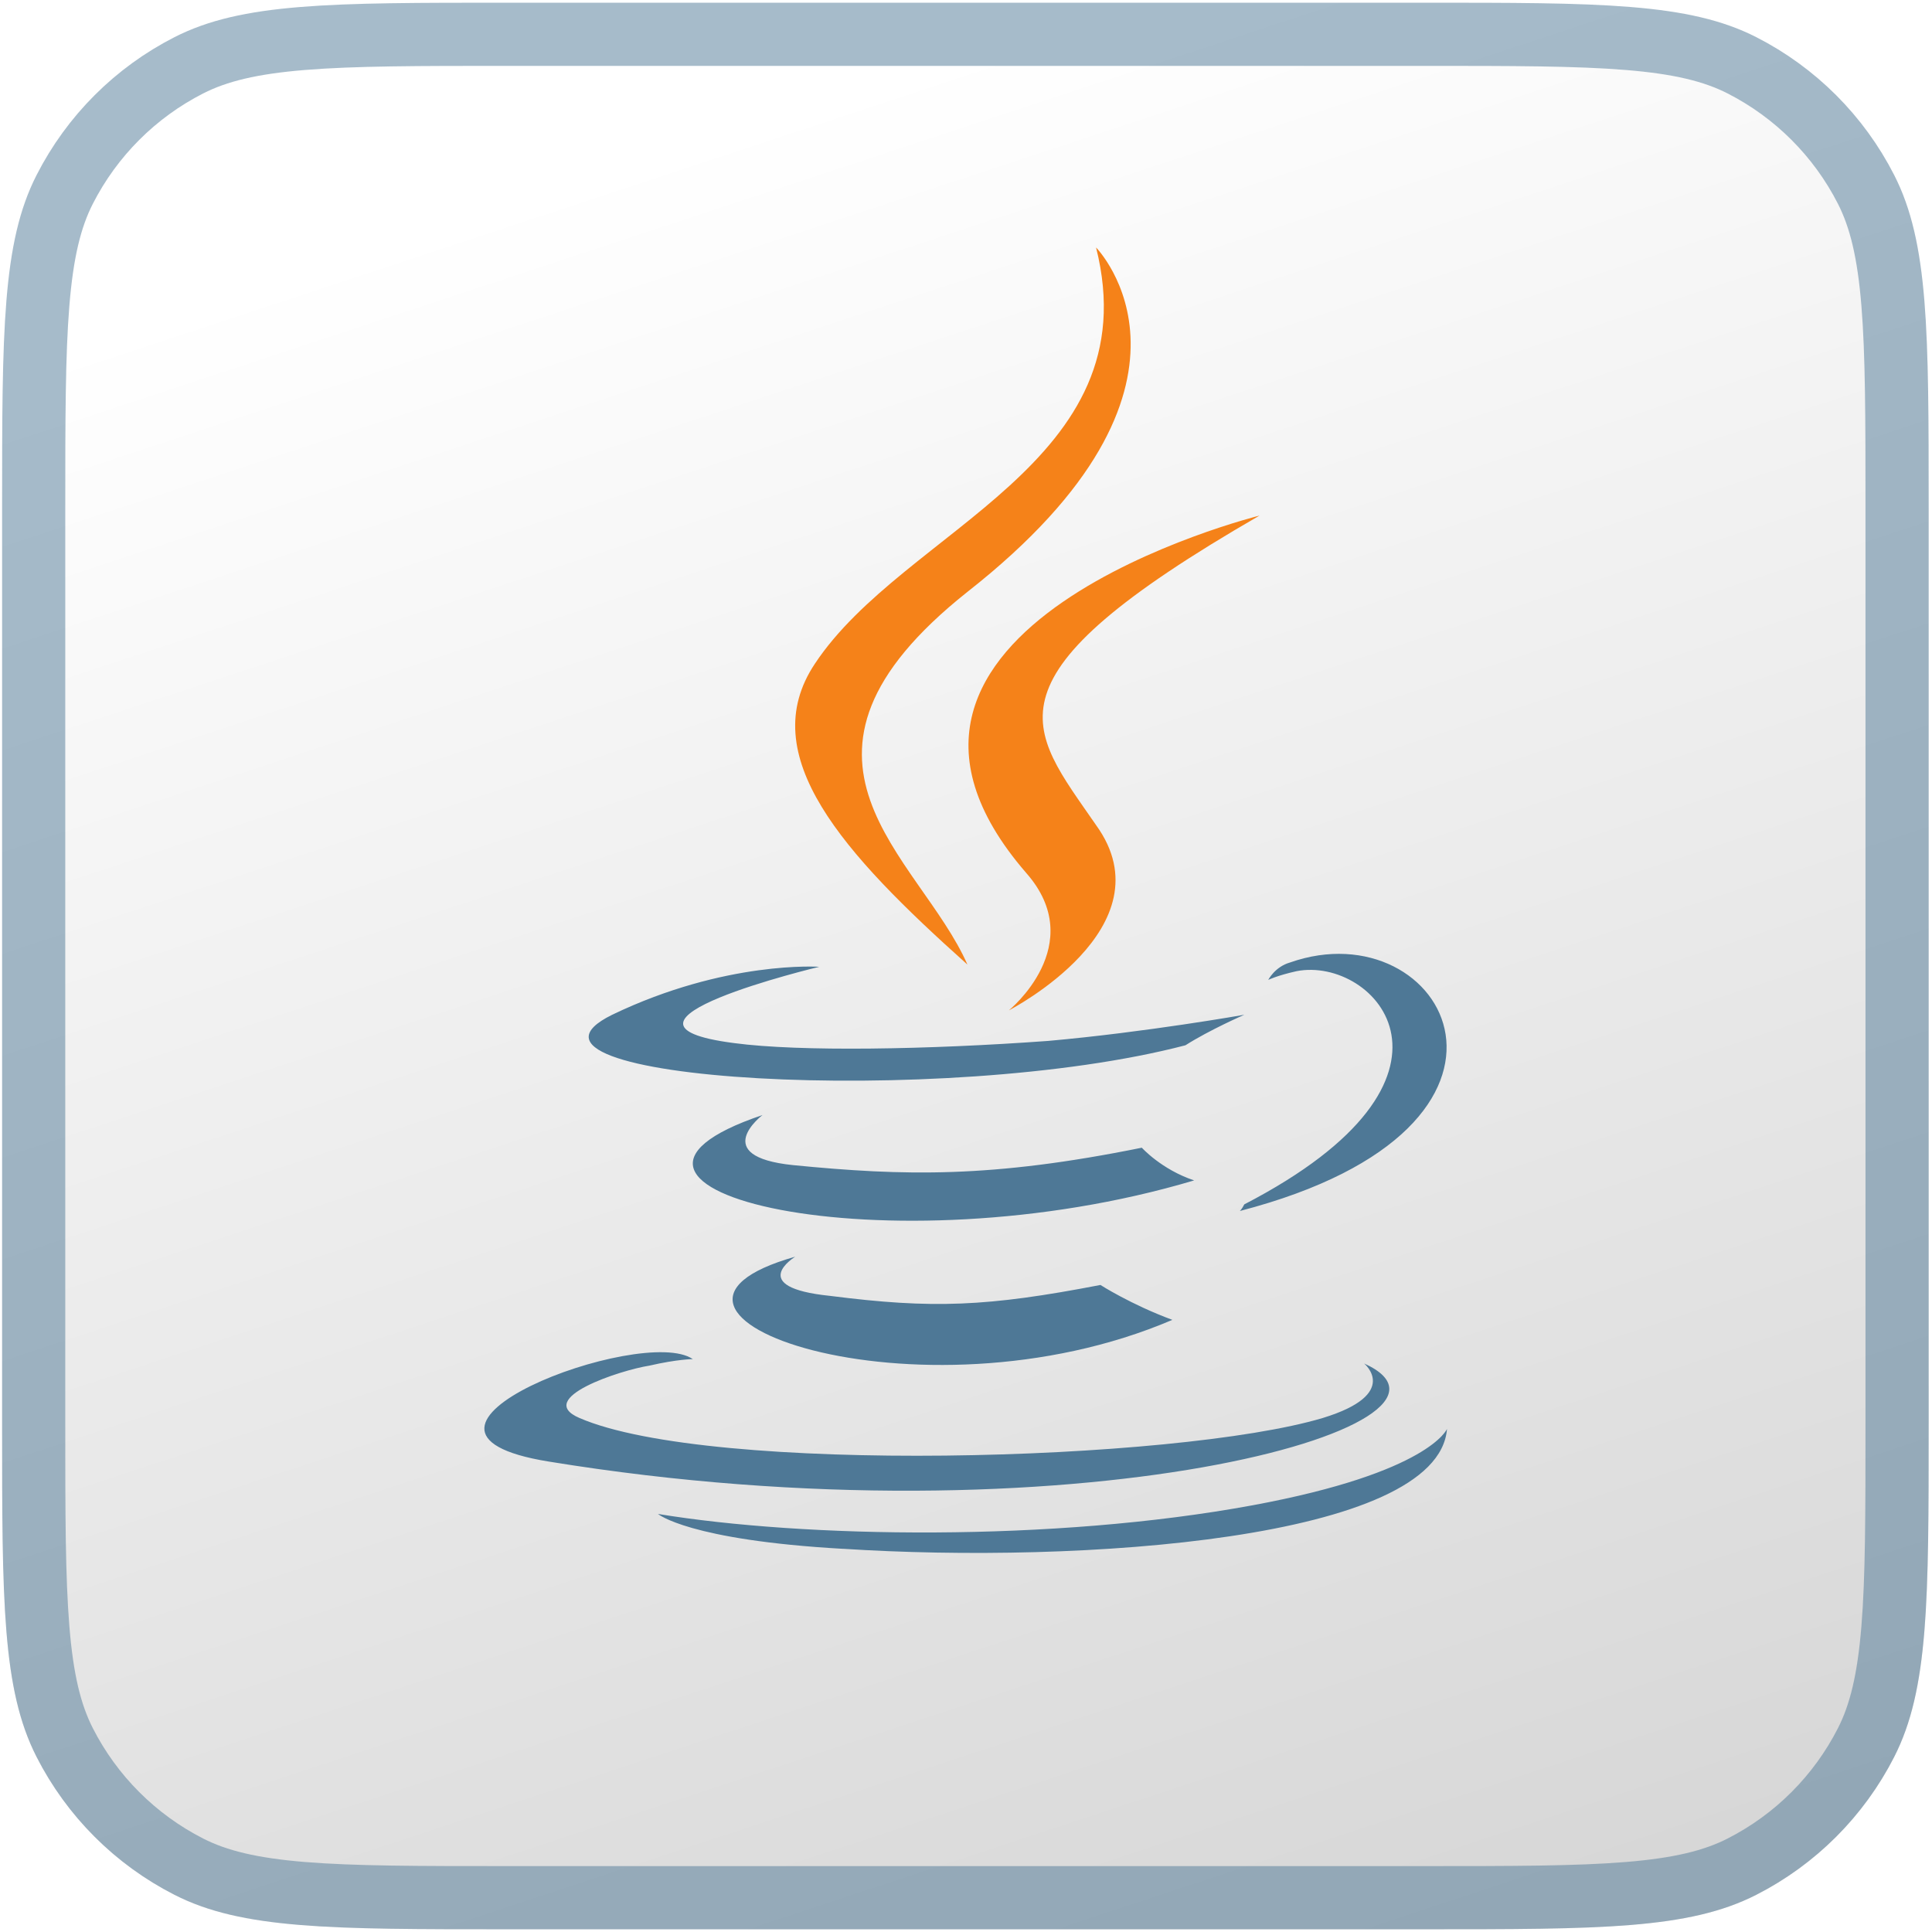
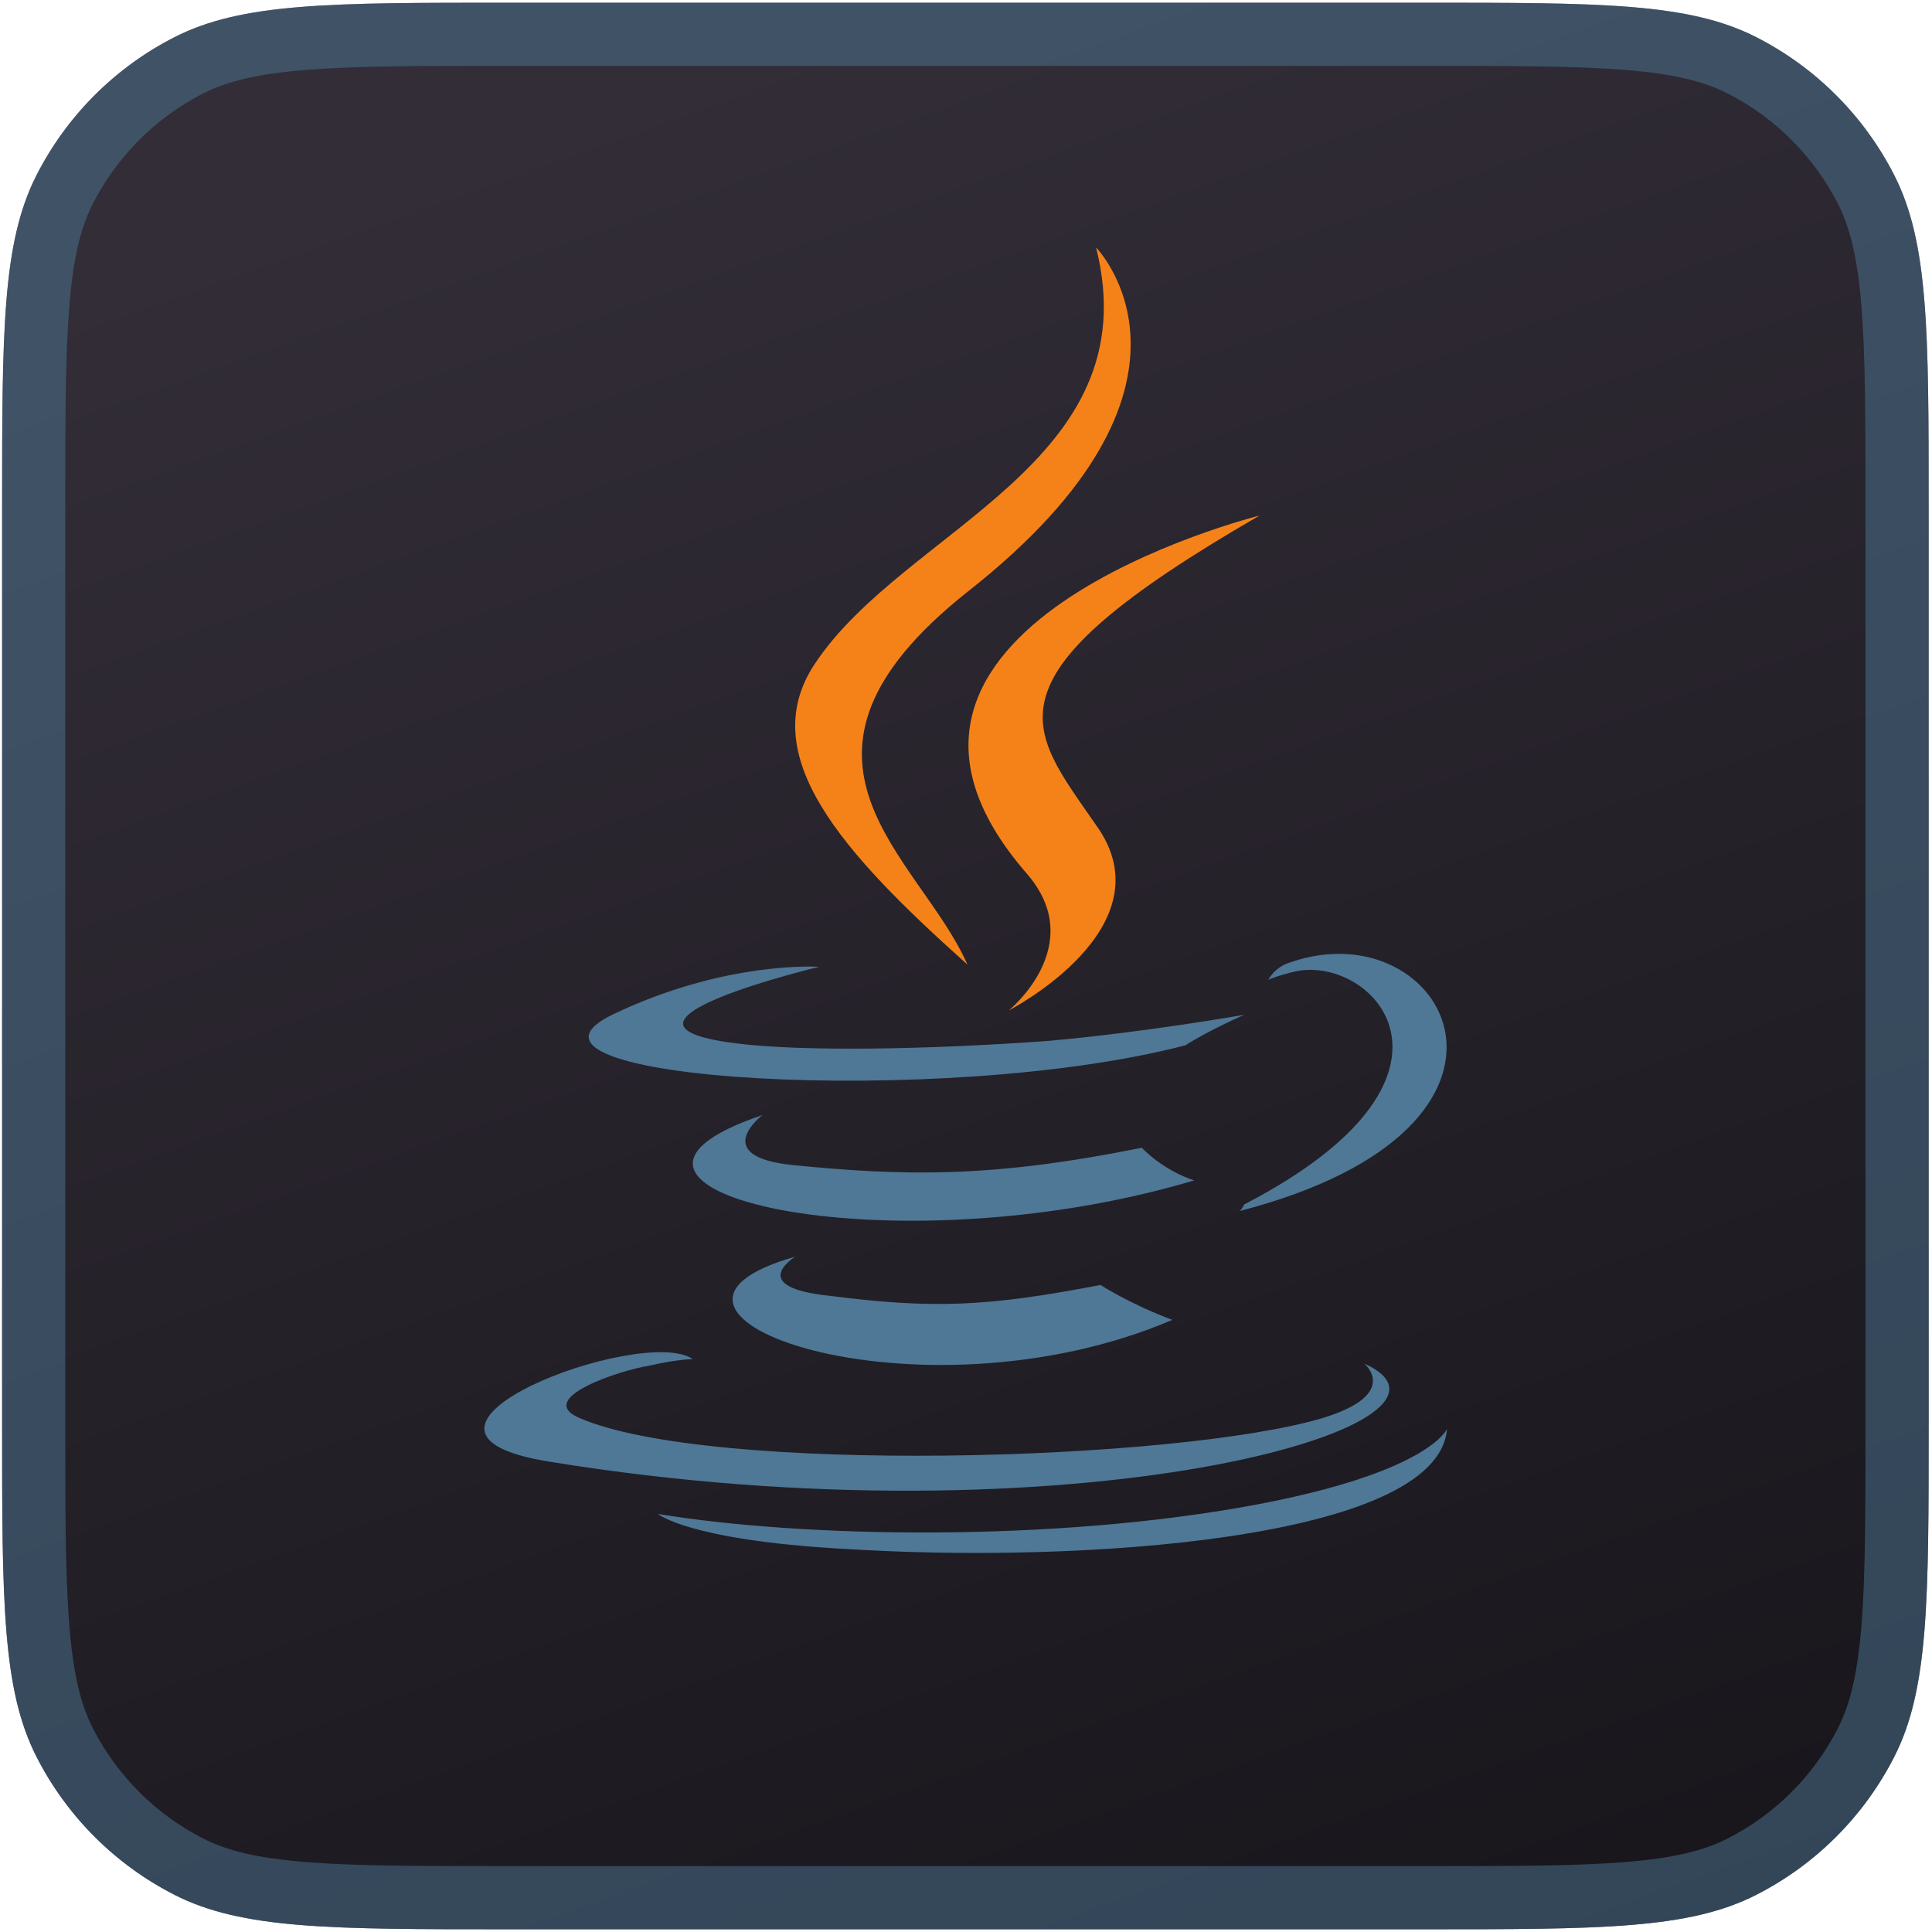
<svg xmlns="http://www.w3.org/2000/svg" width="167" height="167" viewBox="0 0 167 167" fill="none">
-   <path d="M0.182 43.914C0.182 28.625 0.182 20.98 3.157 15.14C5.774 10.004 9.951 5.827 15.088 3.21C20.927 0.234 28.572 0.234 43.862 0.234L123.031 0.234C138.321 0.234 145.966 0.234 151.805 3.21C156.942 5.827 161.119 10.004 163.736 15.14C166.711 20.98 166.711 28.625 166.711 43.914L166.711 123.084C166.711 138.374 166.711 146.019 163.736 151.858C161.119 156.995 156.942 161.172 151.805 163.789C145.966 166.764 138.321 166.764 123.031 166.764L43.862 166.764C28.572 166.764 20.927 166.764 15.088 163.789C9.951 161.172 5.774 156.995 3.157 151.858C0.182 146.019 0.182 138.374 0.182 123.084L0.182 43.914Z" fill="url(#paint0_linear_1390_21378)" />
+   <path d="M0.182 43.914C0.182 28.625 0.182 20.98 3.157 15.14C5.774 10.004 9.951 5.827 15.088 3.21C20.927 0.234 28.572 0.234 43.862 0.234L123.031 0.234C138.321 0.234 145.966 0.234 151.805 3.21C156.942 5.827 161.119 10.004 163.736 15.14C166.711 20.98 166.711 28.625 166.711 43.914L166.711 123.084C166.711 138.374 166.711 146.019 163.736 151.858C161.119 156.995 156.942 161.172 151.805 163.789C145.966 166.764 138.321 166.764 123.031 166.764L43.862 166.764C28.572 166.764 20.927 166.764 15.088 163.789C9.951 161.172 5.774 156.995 3.157 151.858C0.182 146.019 0.182 138.374 0.182 123.084L0.182 43.914Z" fill="url(#paint0_linear_1390_23230)" />
+   <path d="M0.182 43.914C0.182 28.625 0.182 20.98 3.157 15.14C5.774 10.004 9.951 5.827 15.088 3.21C20.927 0.234 28.572 0.234 43.862 0.234L123.031 0.234C138.321 0.234 145.966 0.234 151.805 3.21C156.942 5.827 161.119 10.004 163.736 15.14C166.711 20.98 166.711 28.625 166.711 43.914L166.711 123.084C166.711 138.374 166.711 146.019 163.736 151.858C161.119 156.995 156.942 161.172 151.805 163.789C145.966 166.764 138.321 166.764 123.031 166.764L43.862 166.764C28.572 166.764 20.927 166.764 15.088 163.789C9.951 161.172 5.774 156.995 3.157 151.858C0.182 146.019 0.182 138.374 0.182 123.084L0.182 43.914Z" fill="url(#paint1_linear_1390_23230)" />
  <path d="M163.981 43.914L163.981 123.084C163.981 130.774 163.979 136.377 163.619 140.793C163.26 145.176 162.562 148.148 161.304 150.619C158.948 155.242 155.189 159.001 150.566 161.356C148.095 162.615 145.123 163.313 140.74 163.672C136.324 164.032 130.721 164.034 123.031 164.034L43.862 164.034C36.172 164.034 30.569 164.032 26.153 163.672C21.77 163.313 18.798 162.615 16.327 161.356C11.704 159.001 7.945 155.242 5.59 150.619C4.331 148.148 3.633 145.176 3.275 140.793C2.914 136.377 2.912 130.774 2.912 123.084L2.912 43.914C2.912 36.225 2.914 30.622 3.275 26.206C3.633 21.823 4.331 18.851 5.59 16.38C7.945 11.757 11.704 7.998 16.327 5.642C18.798 4.383 21.77 3.685 26.153 3.327C30.569 2.966 36.172 2.964 43.862 2.964L123.031 2.964C130.721 2.964 136.324 2.966 140.74 3.327C145.123 3.685 148.095 4.383 150.566 5.642C155.189 7.998 158.948 11.757 161.304 16.38C162.562 18.851 163.26 21.823 163.619 26.206C163.979 30.622 163.981 36.225 163.981 43.914Z" stroke="#4E7896" stroke-opacity="0.5" stroke-width="5.46" />
  <path d="M68.742 108.625C68.742 108.625 64.408 111.264 71.758 112.015C80.614 113.144 85.322 112.959 95.122 111.071C95.122 111.071 97.761 112.766 101.339 114.087C79.297 123.506 51.41 113.521 68.745 108.625H68.742ZM65.914 96.379C65.914 96.379 61.203 99.957 68.553 100.712C78.161 101.656 85.699 101.841 98.697 99.206C98.697 99.206 100.392 101.09 103.22 102.033C76.654 109.946 46.884 102.788 65.914 96.382V96.379ZM117.916 117.859C117.916 117.859 121.117 120.497 114.337 122.57C101.713 126.338 61.395 127.47 50.089 122.57C46.133 120.875 53.668 118.425 56.118 118.047C58.568 117.481 59.886 117.481 59.886 117.481C55.552 114.465 31.059 123.699 47.45 126.338C92.48 133.684 129.596 123.136 117.916 117.859ZM70.814 83.57C70.814 83.57 50.278 88.47 63.468 90.165C69.119 90.92 80.237 90.731 90.599 89.976C99.078 89.221 107.557 87.715 107.557 87.715C107.557 87.715 104.541 89.032 102.468 90.353C81.554 95.816 41.425 93.37 52.917 87.715C62.713 83.003 70.814 83.57 70.814 83.57ZM107.553 104.106C128.656 93.177 118.86 82.626 112.076 83.947C110.381 84.325 109.626 84.702 109.626 84.702C109.626 84.702 110.192 83.573 111.51 83.196C124.888 78.484 135.436 97.326 107.176 104.676C107.176 104.676 107.365 104.487 107.553 104.11V104.106ZM72.887 133.876C93.234 135.194 124.322 133.121 125.077 123.514C125.077 123.514 123.571 127.281 108.308 130.109C90.973 133.31 69.497 132.936 56.873 130.864C56.873 130.864 59.512 133.125 72.887 133.88V133.876Z" fill="#4E7896" />
  <path d="M94.742 21.391C94.742 21.391 106.422 33.26 83.624 51.161C65.349 65.668 79.479 73.959 83.624 83.377C72.884 73.77 65.16 65.291 70.434 57.378C78.162 45.695 99.453 40.043 94.742 21.391ZM88.713 75.465C94.176 81.682 87.207 87.334 87.207 87.334C87.207 87.334 101.148 80.172 94.742 71.32C88.902 62.841 84.379 58.696 108.872 44.566C108.872 44.566 70.249 54.173 88.713 75.465Z" fill="#F58219" />
  <defs>
-     <linearGradient id="paint0_linear_1390_21378" x1="75.189" y1="7.085" x2="127.615" y2="165.77" gradientUnits="userSpaceOnUse">
+     <linearGradient id="paint0_linear_1390_23230" x1="75.189" y1="7.085" x2="127.615" y2="165.77" gradientUnits="userSpaceOnUse">
      <stop stop-color="white" />
      <stop offset="1" stop-color="#D7D7D7" />
    </linearGradient>
+     <linearGradient id="paint1_linear_1390_23230" x1="74.812" y1="0.765" x2="135.396" y2="170.288" gradientUnits="userSpaceOnUse">
+       <stop stop-color="#322D37" />
+       <stop offset="1" stop-color="#18151B" />
+     </linearGradient>
  </defs>
</svg>
